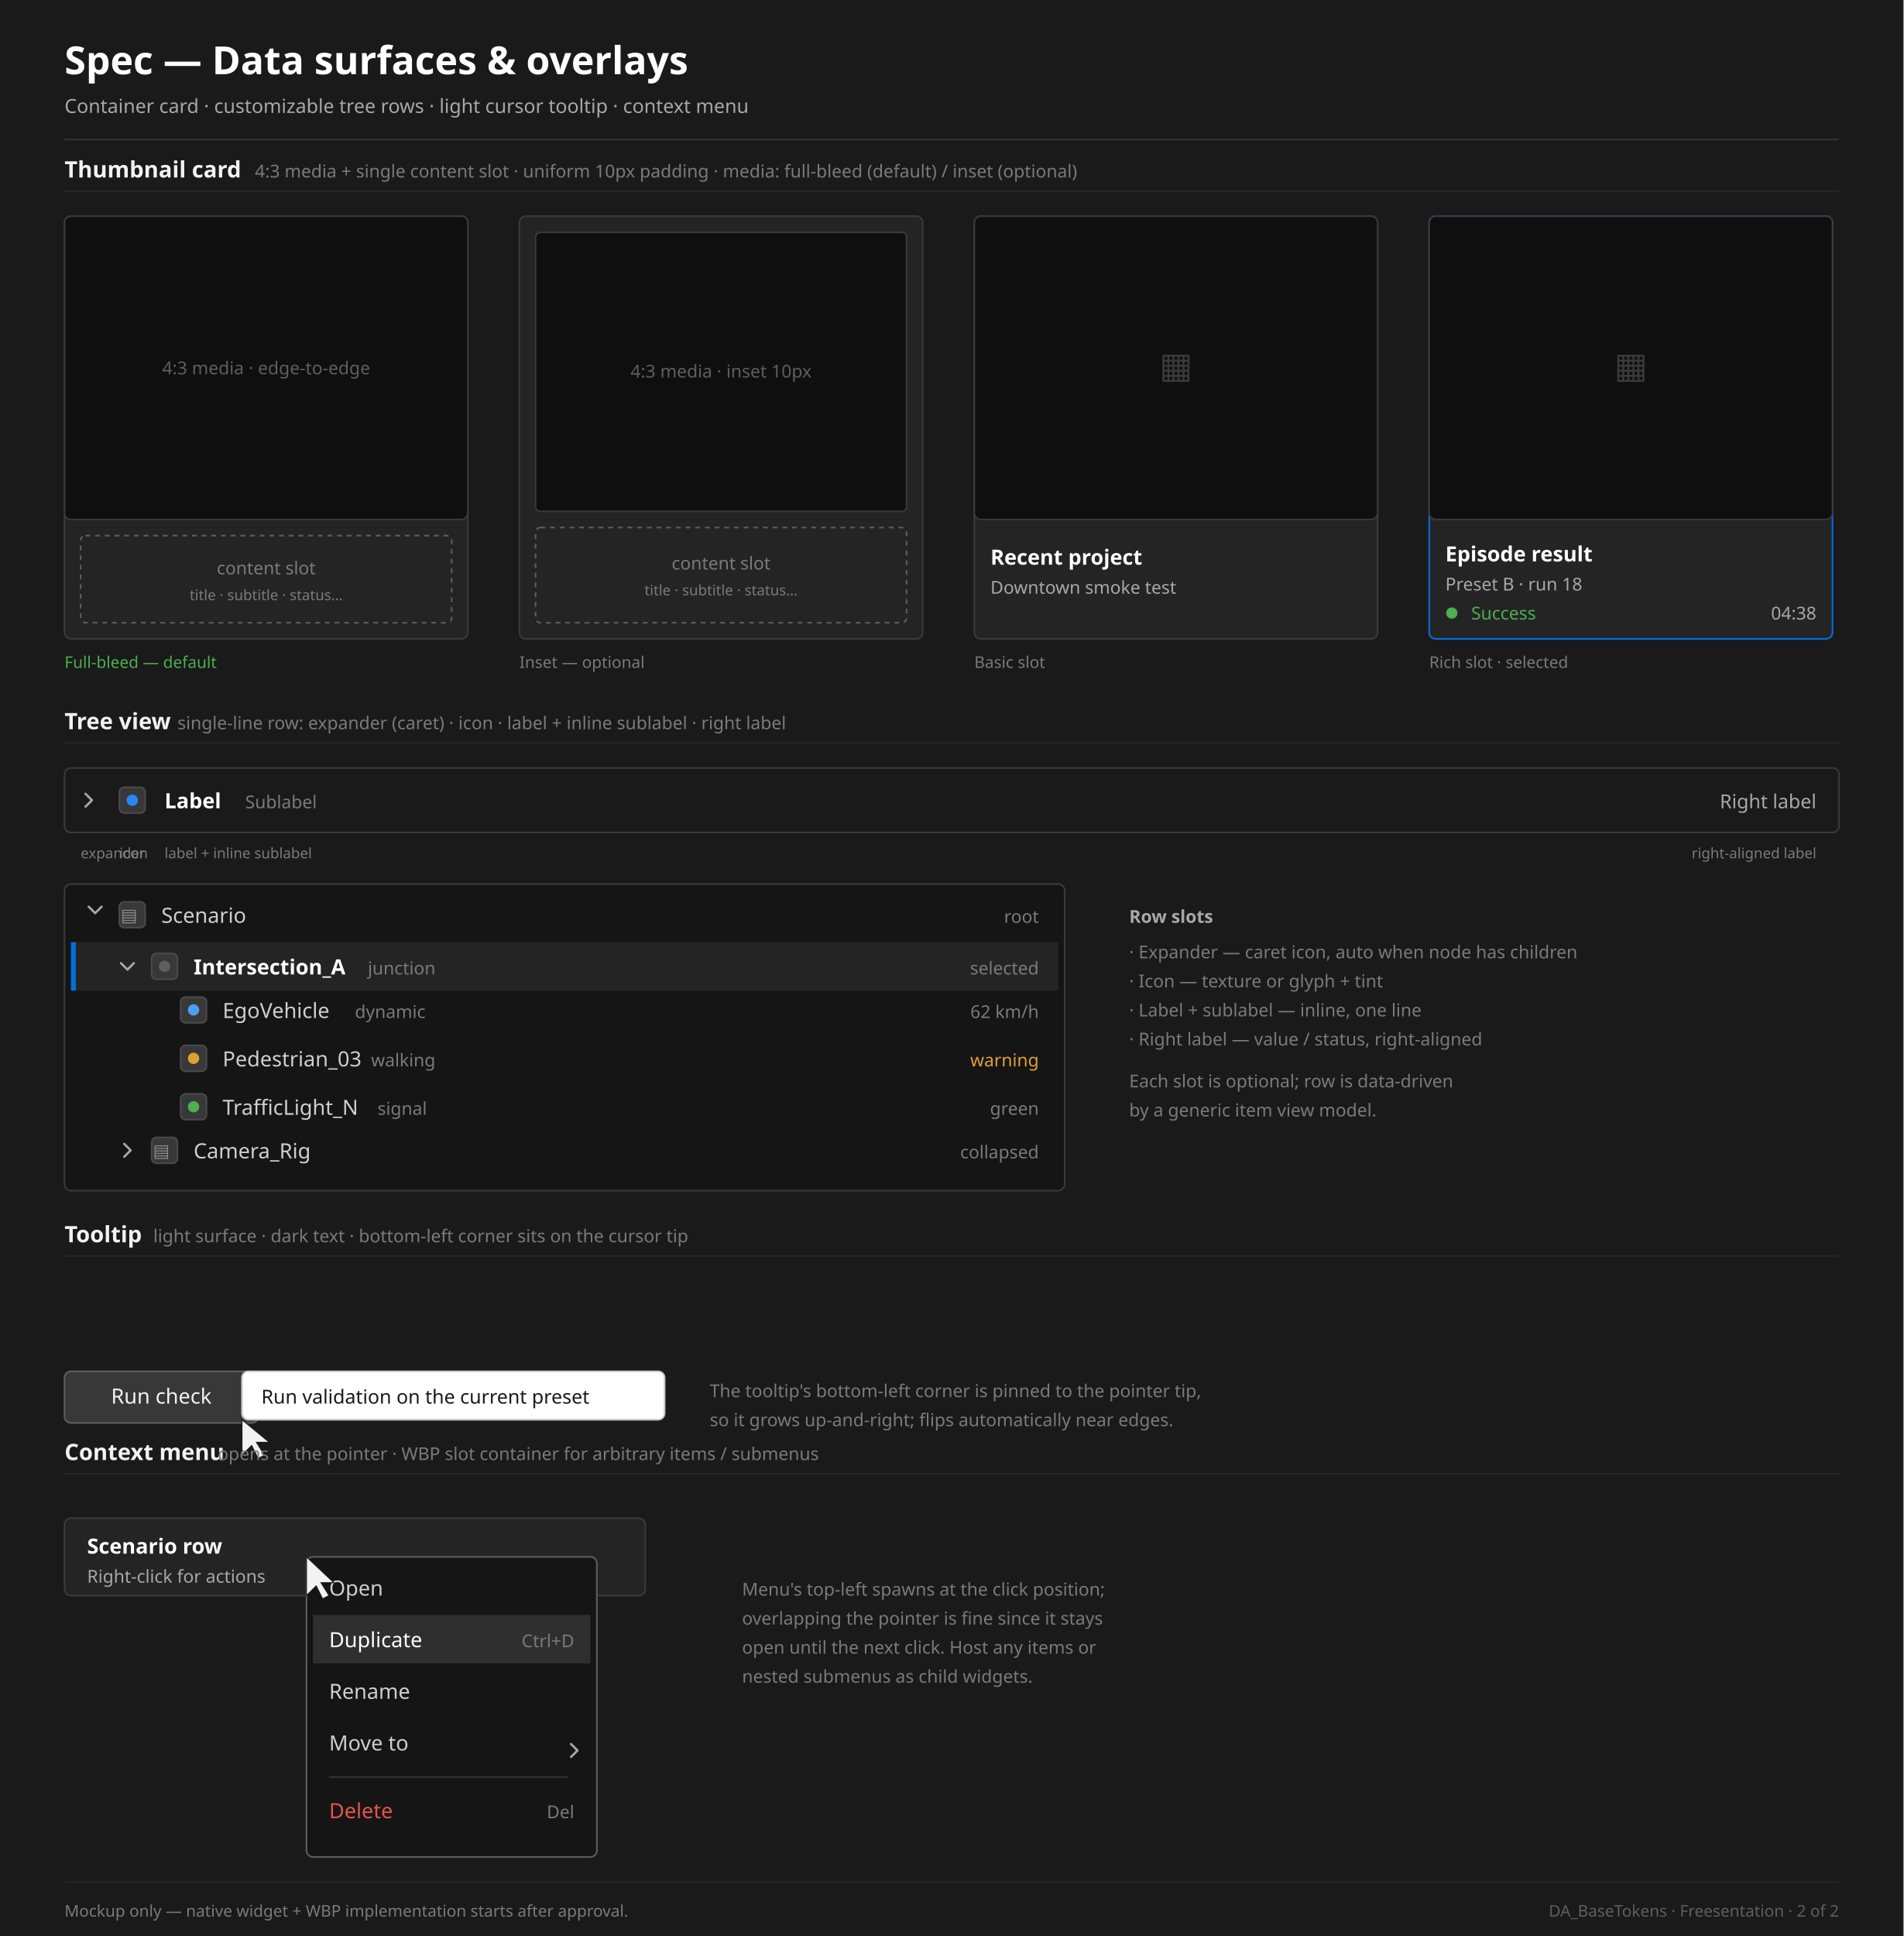
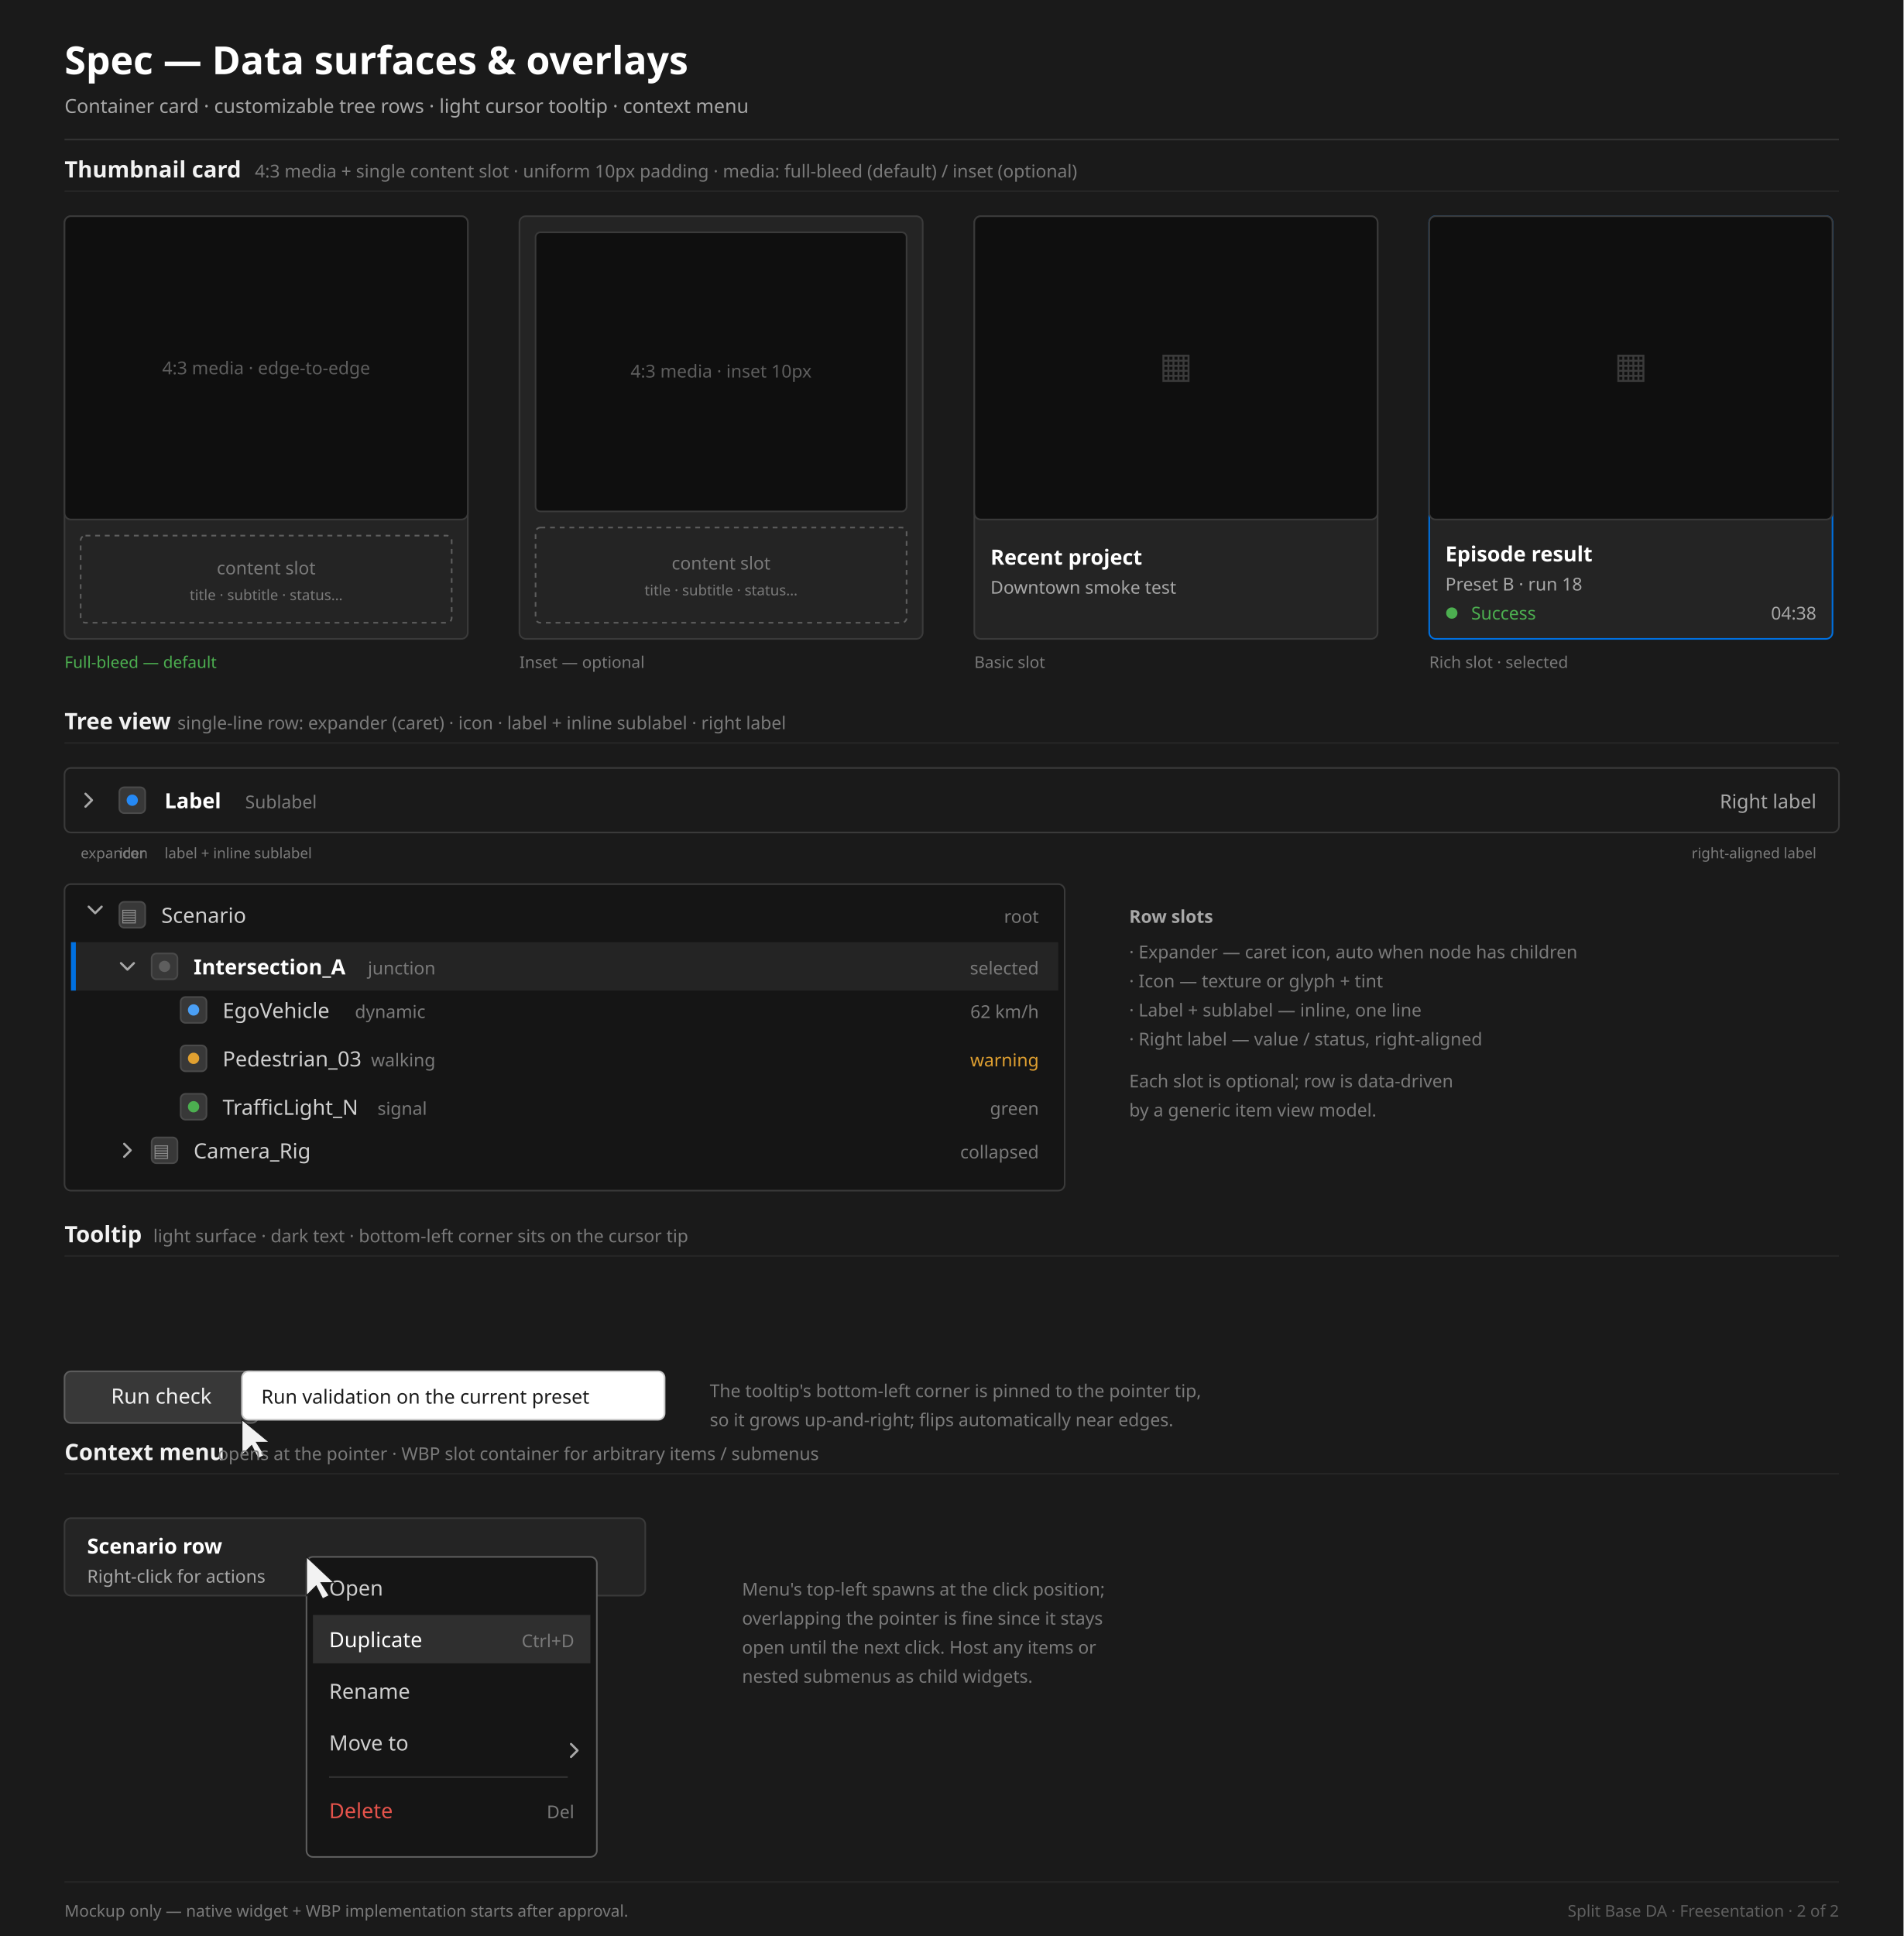
<svg xmlns="http://www.w3.org/2000/svg" viewBox="0 0 1180 1200" role="img" font-family="'Freesentation','Pretendard','Segoe UI',system-ui,sans-serif">
  <rect width="1180" height="1200" fill="#1A1A1A" />
  <text x="40" y="46" fill="#FFFFFF" font-size="24" font-weight="700">Spec — Data surfaces &amp; overlays</text>
  <text x="40" y="70" fill="#A8A8A8" font-size="12">Container card · customizable tree rows · light cursor tooltip · context menu</text>
  <rect x="40" y="86" width="1100" height="1" fill="#333333" />
  <g transform="translate(40,110)">
    <text x="0" y="0" fill="#F2F2F2" font-size="14" font-weight="700">Thumbnail card</text>
    <text x="118" y="0" fill="#7A7A7A" font-size="11">4:3 media + single content slot · uniform 10px padding · media: full-bleed (default) / inset (optional)</text>
    <rect x="0" y="8" width="1100" height="1" fill="#262626" />
    <rect x="0" y="24" width="250" height="262" rx="4" fill="#242424" stroke="#3A3A3A" />
    <rect x="0" y="24" width="250" height="188" rx="4" fill="#0F0F0F" stroke="#3A3A3A" />
    <text x="125" y="122" fill="#5E5E5E" font-size="11" text-anchor="middle">4:3 media · edge-to-edge</text>
    <rect x="10" y="222" width="230" height="54" rx="3" fill="none" stroke="#5E5E5E" stroke-dasharray="3 3" />
    <text x="125" y="246" fill="#7A7A7A" font-size="11" text-anchor="middle">content slot</text>
    <text x="125" y="262" fill="#7A7A7A" font-size="9" text-anchor="middle">title · subtitle · status…</text>
    <text x="0" y="304" fill="#4CAF50" font-size="10">Full-bleed — default</text>
    <rect x="282" y="24" width="250" height="262" rx="4" fill="#242424" stroke="#3A3A3A" />
    <rect x="292" y="34" width="230" height="173" rx="3" fill="#0F0F0F" stroke="#3A3A3A" />
    <text x="407" y="124" fill="#5E5E5E" font-size="11" text-anchor="middle">4:3 media · inset 10px</text>
    <rect x="292" y="217" width="230" height="59" rx="3" fill="none" stroke="#5E5E5E" stroke-dasharray="3 3" />
    <text x="407" y="243" fill="#7A7A7A" font-size="11" text-anchor="middle">content slot</text>
    <text x="407" y="259" fill="#7A7A7A" font-size="9" text-anchor="middle">title · subtitle · status…</text>
    <text x="282" y="304" fill="#7A7A7A" font-size="10">Inset — optional</text>
    <rect x="564" y="24" width="250" height="262" rx="4" fill="#242424" stroke="#3A3A3A" />
    <rect x="564" y="24" width="250" height="188" rx="4" fill="#0F0F0F" stroke="#3A3A3A" />
    <text x="689" y="124" fill="#3A3A3A" font-size="22" text-anchor="middle">▦</text>
    <text x="574" y="240" fill="#FFFFFF" font-size="13" font-weight="700">Recent project</text>
    <text x="574" y="258" fill="#A8A8A8" font-size="11">Downtown smoke test</text>
    <text x="564" y="304" fill="#7A7A7A" font-size="10">Basic slot</text>
    <rect x="846" y="24" width="250" height="262" rx="4" fill="#242424" stroke="#0070E0" />
    <rect x="846" y="24" width="250" height="188" rx="4" fill="#0F0F0F" stroke="#3A3A3A" />
    <text x="971" y="124" fill="#3A3A3A" font-size="22" text-anchor="middle">▦</text>
    <text x="856" y="238" fill="#FFFFFF" font-size="13" font-weight="700">Episode result</text>
    <text x="856" y="256" fill="#A8A8A8" font-size="11">Preset B · run 18</text>
    <circle cx="860" cy="270" r="3.5" fill="#4CAF50" />
    <text x="872" y="274" fill="#4CAF50" font-size="11">Success</text>
    <text x="1086" y="274" fill="#A8A8A8" font-size="11" text-anchor="end">04:38</text>
    <text x="846" y="304" fill="#7A7A7A" font-size="10">Rich slot · selected</text>
  </g>
  <g transform="translate(40,452)">
    <text x="0" y="0" fill="#F2F2F2" font-size="14" font-weight="700">Tree view</text>
    <text x="70" y="0" fill="#7A7A7A" font-size="11">single-line row: expander (caret) · icon · label + inline sublabel · right label</text>
    <rect x="0" y="8" width="1100" height="1" fill="#262626" />
    <rect x="0" y="24" width="1100" height="40" rx="4" fill="#1A1A1A" stroke="#3A3A3A" />
    <path d="M13 40 L17 44 L13 48" stroke="#A8A8A8" stroke-width="1.4" fill="none" stroke-linecap="round" stroke-linejoin="round" />
    <rect x="34" y="36" width="16" height="16" rx="3" fill="#383838" stroke="#4A4A4A" />
    <circle cx="42" cy="44" r="3.5" fill="#2589F5" />
    <text x="62" y="49" fill="#FFFFFF" font-size="13" font-weight="700">Label</text>
    <text x="112" y="49" fill="#7A7A7A" font-size="11">Sublabel</text>
    <text x="1086" y="49" fill="#A8A8A8" font-size="12" text-anchor="end">Right label</text>
    <text x="10" y="80" fill="#7A7A7A" font-size="9">expander</text>
    <text x="34" y="80" fill="#7A7A7A" font-size="9">icon</text>
    <text x="62" y="80" fill="#7A7A7A" font-size="9">label + inline sublabel</text>
    <text x="1086" y="80" fill="#7A7A7A" font-size="9" text-anchor="end">right-aligned label</text>
    <rect x="0" y="96" width="620" height="190" rx="4" fill="#151515" stroke="#3A3A3A" />
    <path d="M15 110 L19 114 L23 110" stroke="#A8A8A8" stroke-width="1.4" fill="none" stroke-linecap="round" stroke-linejoin="round" />
    <rect x="34" y="107" width="16" height="16" rx="3" fill="#383838" stroke="#4A4A4A" />
    <text x="40" y="119" fill="#8C8C8C" font-size="11" text-anchor="middle">▤</text>
    <text x="60" y="120" fill="#CFCFCF" font-size="13">Scenario</text>
    <text x="604" y="120" fill="#7A7A7A" font-size="11" text-anchor="end">root</text>
    <rect x="4" y="132" width="612" height="30" fill="#242424" />
    <rect x="4" y="132" width="3" height="30" fill="#0070E0" />
    <path d="M35 145 L39 149 L43 145" stroke="#A8A8A8" stroke-width="1.4" fill="none" stroke-linecap="round" stroke-linejoin="round" />
    <rect x="54" y="139" width="16" height="16" rx="3" fill="#383838" stroke="#4A4A4A" />
    <circle cx="62" cy="147" r="3.5" fill="#5E5E5E" />
    <text x="80" y="152" fill="#FFFFFF" font-size="13" font-weight="700">Intersection_A</text>
    <text x="188" y="152" fill="#7A7A7A" font-size="11">junction</text>
    <text x="604" y="152" fill="#7A7A7A" font-size="11" text-anchor="end">selected</text>
    <rect x="72" y="166" width="16" height="16" rx="3" fill="#383838" stroke="#4A4A4A" />
    <circle cx="80" cy="174" r="3.5" fill="#4A9FF5" />
    <text x="98" y="179" fill="#CFCFCF" font-size="13">EgoVehicle</text>
    <text x="180" y="179" fill="#7A7A7A" font-size="11">dynamic</text>
    <text x="604" y="179" fill="#7A7A7A" font-size="11" text-anchor="end">62 km/h</text>
    <rect x="72" y="196" width="16" height="16" rx="3" fill="#383838" stroke="#4A4A4A" />
    <circle cx="80" cy="204" r="3.5" fill="#E0A030" />
    <text x="98" y="209" fill="#CFCFCF" font-size="13">Pedestrian_03</text>
    <text x="190" y="209" fill="#7A7A7A" font-size="11">walking</text>
    <text x="604" y="209" fill="#E0A030" font-size="11" text-anchor="end">warning</text>
    <rect x="72" y="226" width="16" height="16" rx="3" fill="#383838" stroke="#4A4A4A" />
    <circle cx="80" cy="234" r="3.5" fill="#4CAF50" />
    <text x="98" y="239" fill="#CFCFCF" font-size="13">TrafficLight_N</text>
    <text x="194" y="239" fill="#7A7A7A" font-size="11">signal</text>
    <text x="604" y="239" fill="#7A7A7A" font-size="11" text-anchor="end">green</text>
    <path d="M37 257 L41 261 L37 265" stroke="#A8A8A8" stroke-width="1.4" fill="none" stroke-linecap="round" stroke-linejoin="round" />
    <rect x="54" y="253" width="16" height="16" rx="3" fill="#383838" stroke="#4A4A4A" />
    <text x="60" y="265" fill="#8C8C8C" font-size="11" text-anchor="middle">▤</text>
    <text x="80" y="266" fill="#CFCFCF" font-size="13">Camera_Rig</text>
    <text x="604" y="266" fill="#7A7A7A" font-size="11" text-anchor="end">collapsed</text>
    <text x="660" y="120" fill="#A8A8A8" font-size="11" font-weight="700">Row slots</text>
    <text x="660" y="142" fill="#7A7A7A" font-size="11">· Expander — caret icon, auto when node has children</text>
    <text x="660" y="160" fill="#7A7A7A" font-size="11">· Icon — texture or glyph + tint</text>
    <text x="660" y="178" fill="#7A7A7A" font-size="11">· Label + sublabel — inline, one line</text>
    <text x="660" y="196" fill="#7A7A7A" font-size="11">· Right label — value / status, right-aligned</text>
    <text x="660" y="222" fill="#7A7A7A" font-size="11">Each slot is optional; row is data-driven</text>
    <text x="660" y="240" fill="#7A7A7A" font-size="11">by a generic item view model.</text>
  </g>
  <g transform="translate(40,770)">
    <text x="0" y="0" fill="#F2F2F2" font-size="14" font-weight="700">Tooltip</text>
    <text x="55" y="0" fill="#7A7A7A" font-size="11">light surface · dark text · bottom-left corner sits on the cursor tip</text>
    <rect x="0" y="8" width="1100" height="1" fill="#262626" />
    <rect x="0" y="80" width="120" height="32" rx="4" fill="#383838" stroke="#5E5E5E" />
    <text x="60" y="100" fill="#F2F2F2" font-size="13" text-anchor="middle">Run check</text>
    <rect x="110" y="80" width="262" height="30" rx="4" fill="#FFFFFF" stroke="#C8C8C8" />
    <text x="122" y="100" fill="#1A1A1A" font-size="12">Run validation on the current preset</text>
    <path d="M110 110 L110 132 L116 126 L120 134 L124 132 L119 124 L127 124 Z" fill="#F2F2F2" stroke="#1A1A1A" stroke-width="0.6" />
    <text x="400" y="96" fill="#7A7A7A" font-size="11">The tooltip's bottom-left corner is pinned to the pointer tip,</text>
    <text x="400" y="114" fill="#7A7A7A" font-size="11">so it grows up-and-right; flips automatically near edges.</text>
  </g>
  <g transform="translate(40,905)">
    <text x="0" y="0" fill="#F2F2F2" font-size="14" font-weight="700">Context menu</text>
    <text x="95" y="0" fill="#7A7A7A" font-size="11">opens at the pointer · WBP slot container for arbitrary items / submenus</text>
    <rect x="0" y="8" width="1100" height="1" fill="#262626" />
    <rect x="0" y="36" width="360" height="48" rx="4" fill="#242424" stroke="#3A3A3A" />
    <text x="14" y="58" fill="#FFFFFF" font-size="13" font-weight="700">Scenario row</text>
    <text x="14" y="76" fill="#A8A8A8" font-size="11">Right-click for actions</text>
    <rect x="150" y="60" width="180" height="186" rx="4" fill="#151515" stroke="#5E5E5E" />
    <text x="164" y="84" fill="#CFCFCF" font-size="13">Open</text>
    <rect x="154" y="96" width="172" height="30" fill="#2F2F2F" />
    <text x="164" y="116" fill="#FFFFFF" font-size="13">Duplicate</text>
    <text x="316" y="116" fill="#7A7A7A" font-size="11" text-anchor="end">Ctrl+D</text>
    <text x="164" y="148" fill="#CFCFCF" font-size="13">Rename</text>
    <text x="164" y="180" fill="#CFCFCF" font-size="13">Move to</text>
    <path d="M314 176 L318 180 L314 184" stroke="#A8A8A8" stroke-width="1.4" fill="none" stroke-linecap="round" stroke-linejoin="round" />
    <rect x="164" y="196" width="148" height="1" fill="#333333" />
    <text x="164" y="222" fill="#E5534B" font-size="13">Delete</text>
    <text x="316" y="222" fill="#7A7A7A" font-size="11" text-anchor="end">Del</text>
    <path d="M150 60 L150 84 L156 78 L160 86 L164 84 L159 76 L167 76 Z" fill="#F2F2F2" stroke="#1A1A1A" stroke-width="0.6" />
    <text x="420" y="84" fill="#7A7A7A" font-size="11">Menu's top-left spawns at the click position;</text>
    <text x="420" y="102" fill="#7A7A7A" font-size="11">overlapping the pointer is fine since it stays</text>
    <text x="420" y="120" fill="#7A7A7A" font-size="11">open until the next click. Host any items or</text>
    <text x="420" y="138" fill="#7A7A7A" font-size="11">nested submenus as child widgets.</text>
  </g>
  <rect x="40" y="1166" width="1100" height="1" fill="#262626" />
  <text x="40" y="1188" fill="#7A7A7A" font-size="10">Mockup only — native widget + WBP implementation starts after approval.</text>
-   <text x="1140" y="1188" fill="#5E5E5E" font-size="10" text-anchor="end">DA_BaseTokens · Freesentation · 2 of 2</text>
+   <text x="1140" y="1188" fill="#5E5E5E" font-size="10" text-anchor="end">Split Base DA · Freesentation · 2 of 2</text>
</svg>
